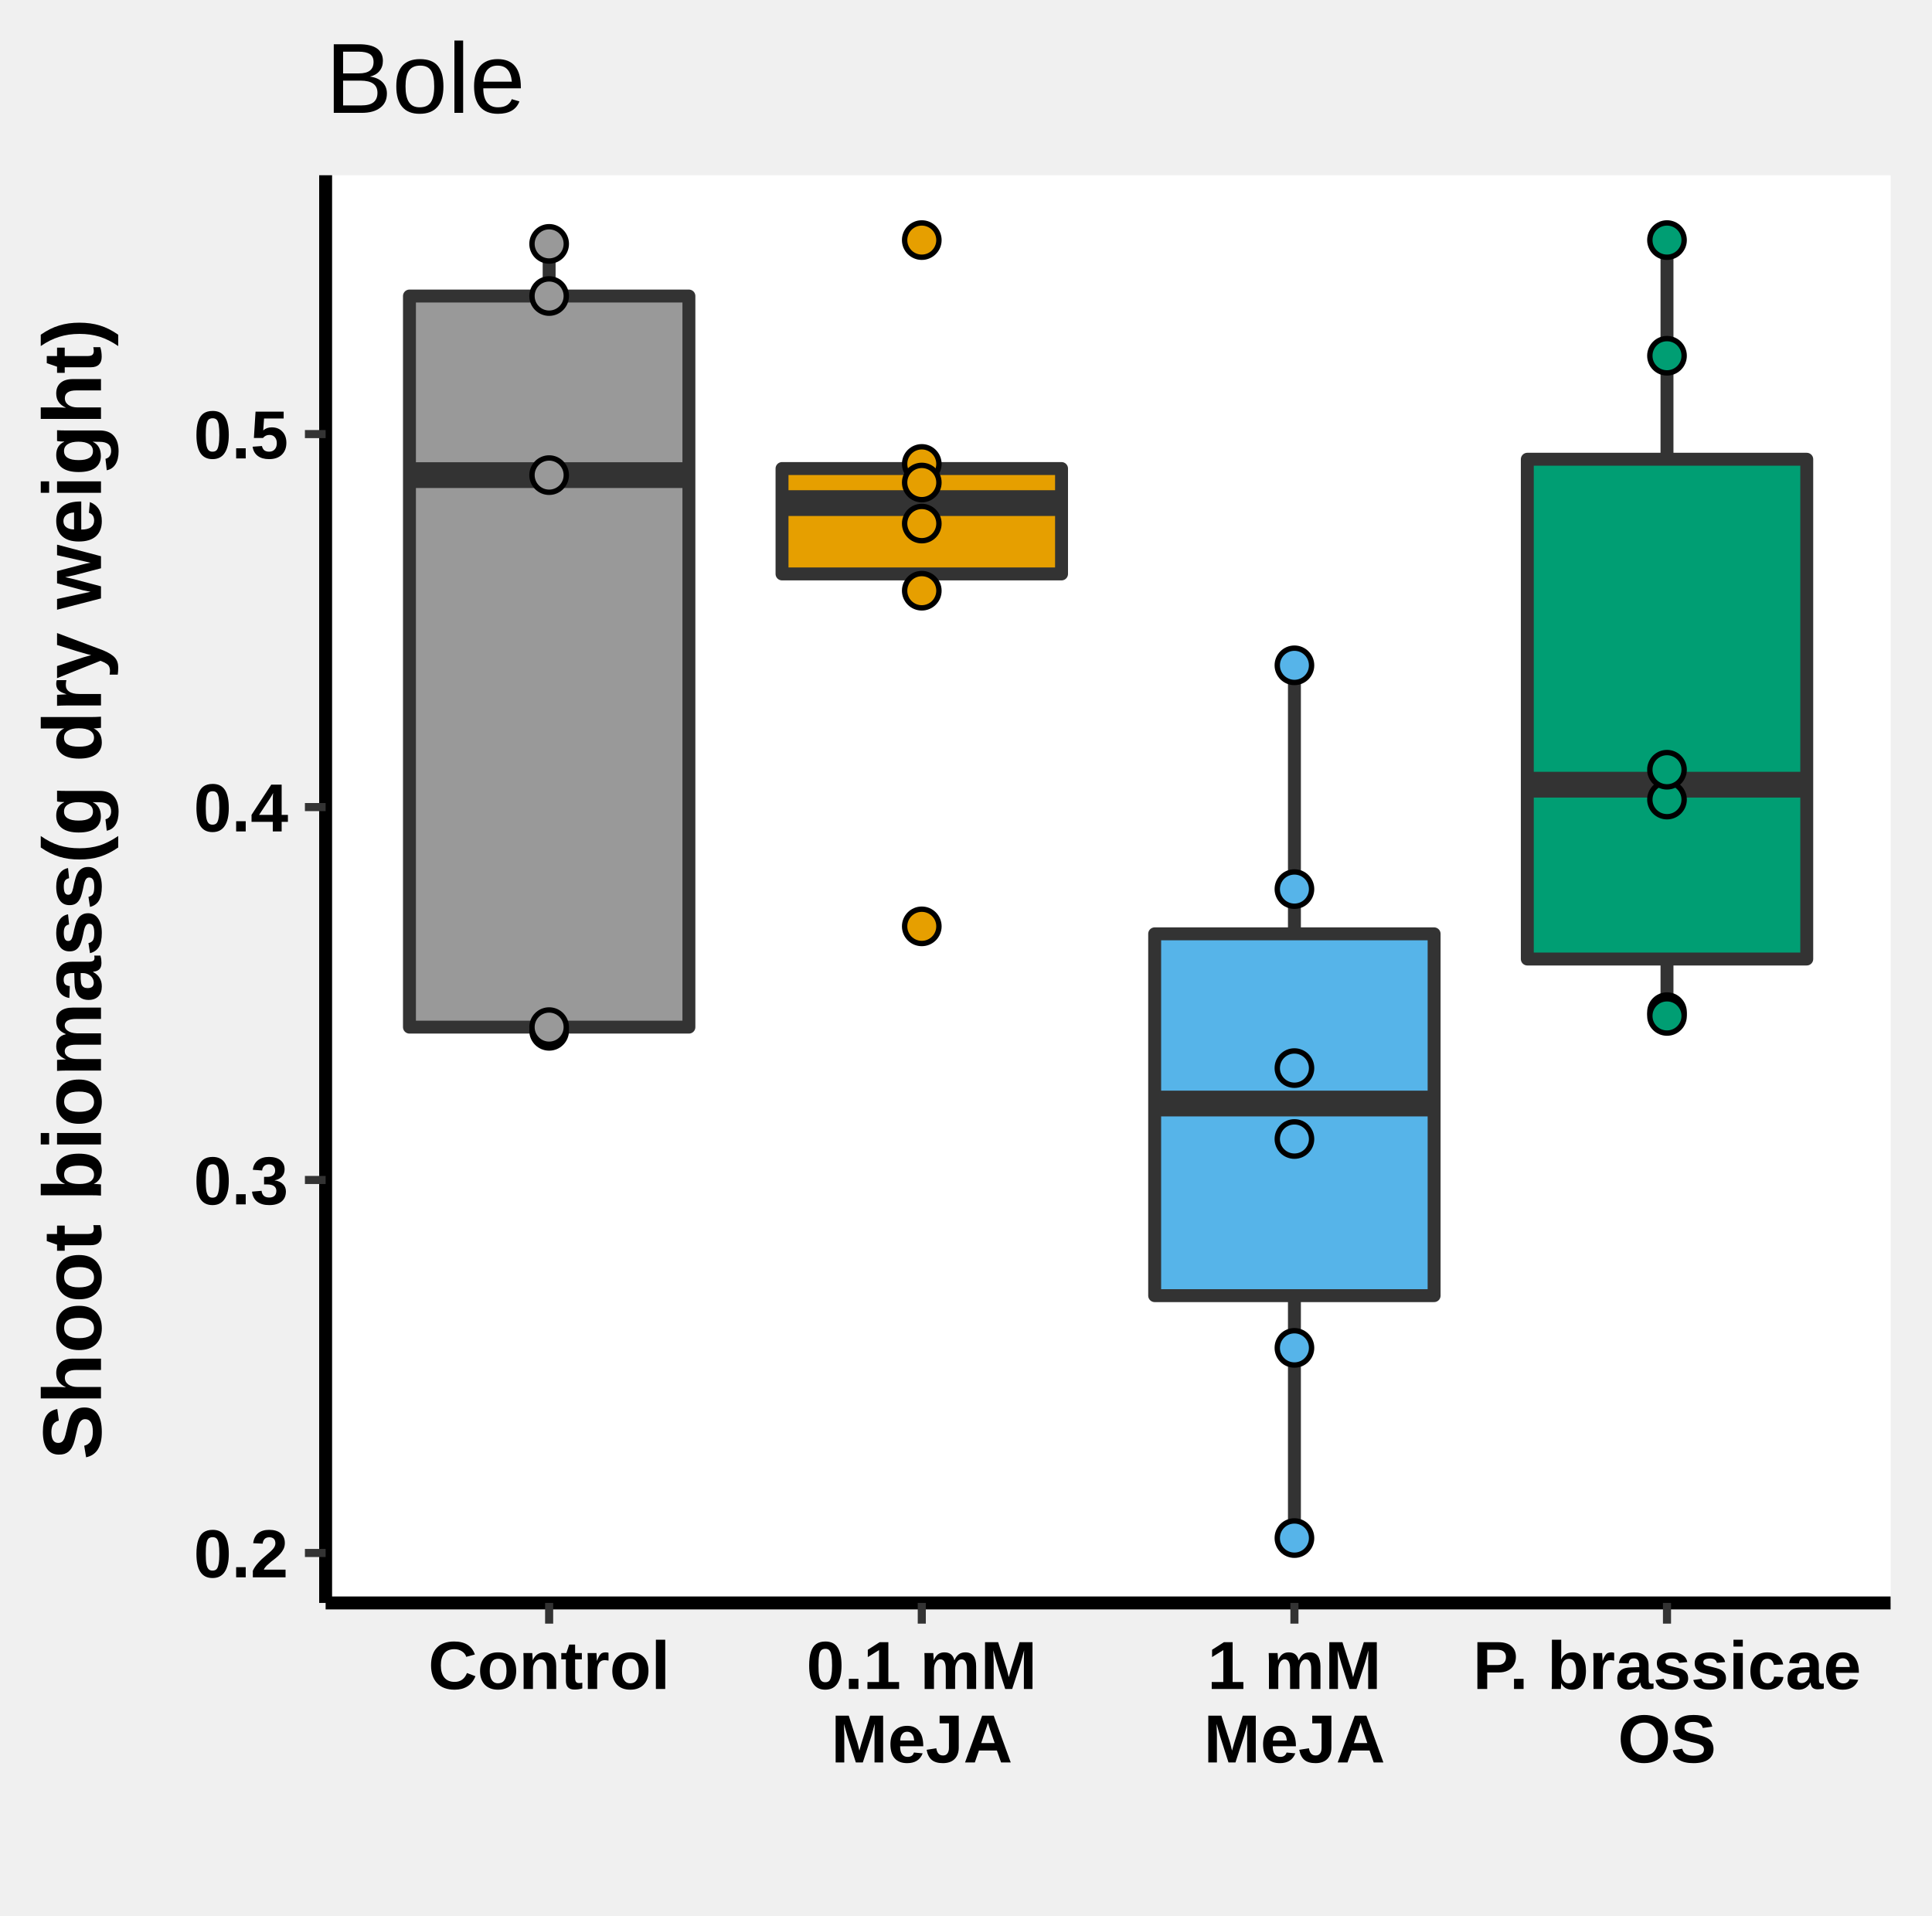
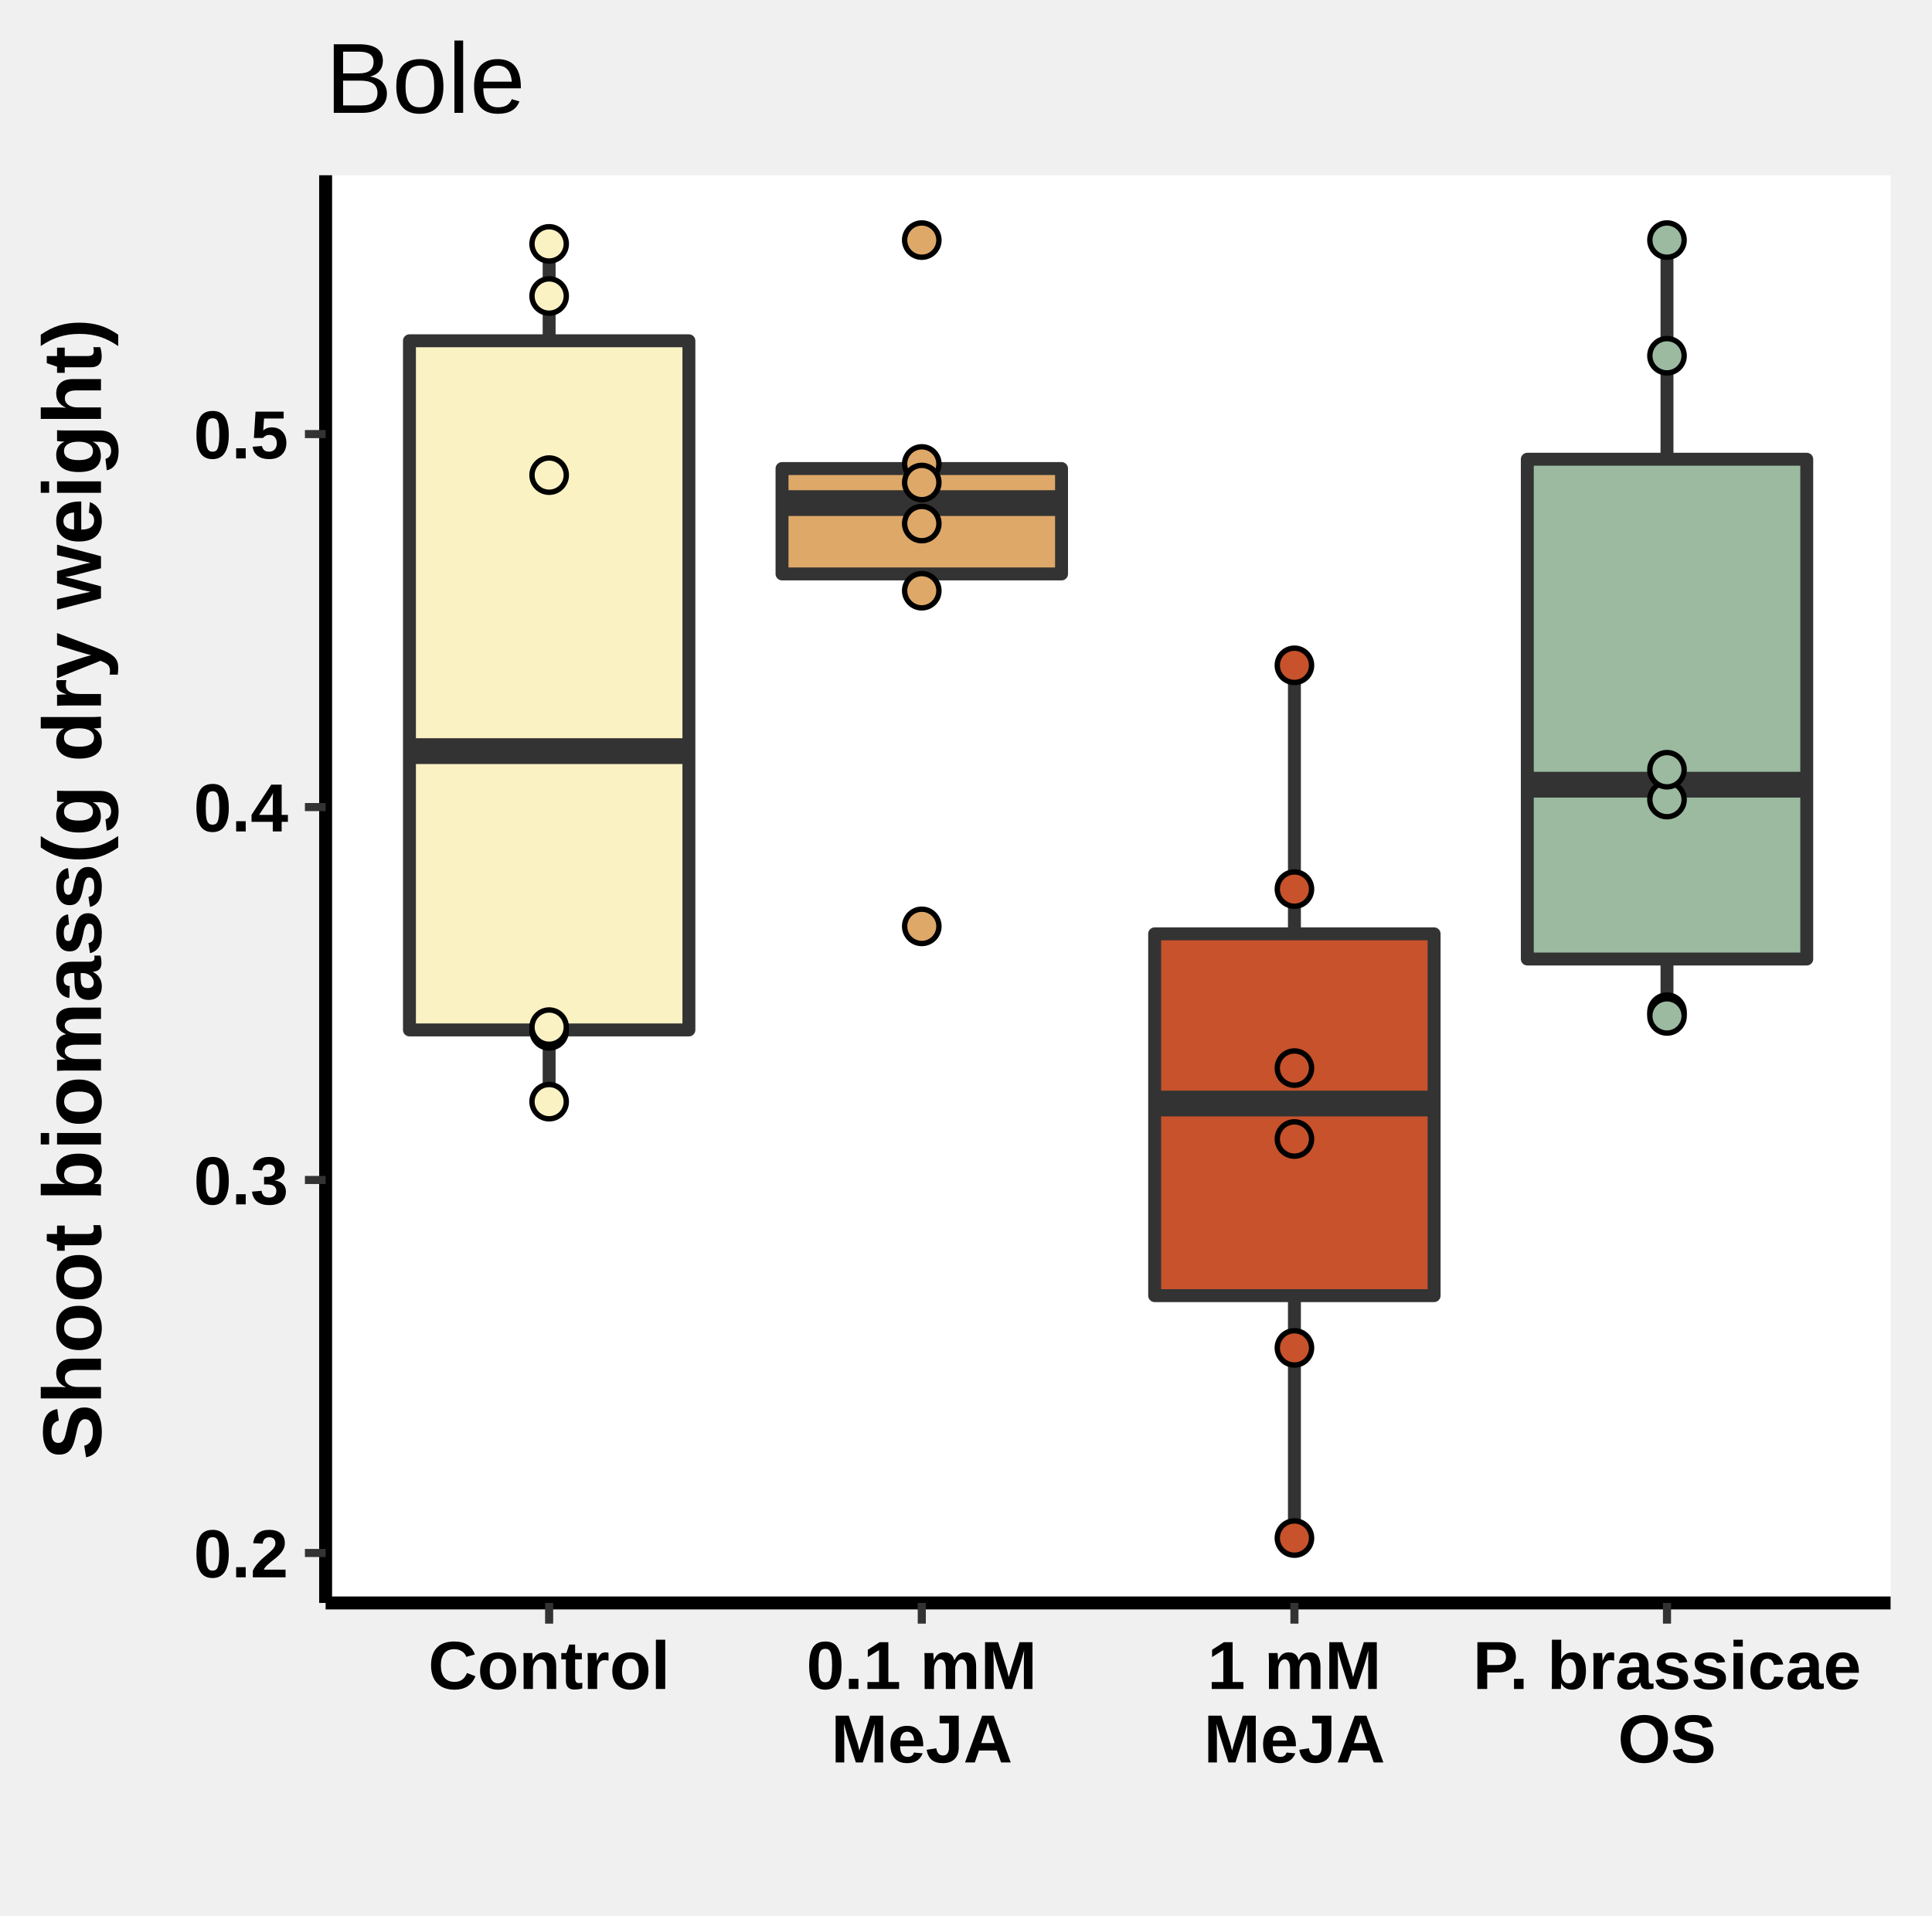
<svg xmlns="http://www.w3.org/2000/svg" class="svglite" width="255.60pt" height="253.44pt" viewBox="0 0 255.60 253.44">
  <defs>
    <style type="text/css">
    .svglite line, .svglite polyline, .svglite polygon, .svglite path, .svglite rect, .svglite circle {
      fill: none;
      stroke: #000000;
      stroke-linecap: round;
      stroke-linejoin: round;
      stroke-miterlimit: 10.00;
    }
    .svglite text {
      white-space: pre;
    }
  </style>
  </defs>
  <rect width="100%" height="100%" style="stroke: none; fill: none;" />
  <defs>
    <clipPath id="cpMC4wMHwyNTUuNjB8MC4wMHwyNTMuNDQ=">
      <rect x="0.00" y="0.00" width="255.60" height="253.44" />
    </clipPath>
  </defs>
  <g clip-path="url(#cpMC4wMHwyNTUuNjB8MC4wMHwyNTMuNDQ=)">
</g>
  <defs>
    <clipPath id="cpNDMuMDh8MjUwLjEyfDIzLjE4fDIxMi4wNA==">
      <rect x="43.08" y="23.18" width="207.05" height="188.87" />
    </clipPath>
  </defs>
  <g clip-path="url(#cpNDMuMDh8MjUwLjEyfDIzLjE4fDIxMi4wNA==)">
    <rect x="43.08" y="23.18" width="207.05" height="188.87" style="stroke-width: 1.07; stroke: none; fill: #FFFFFF;" />
-     <line x1="72.65" y1="39.16" x2="72.65" y2="32.26" style="stroke-width: 1.71; stroke: #333333; stroke-linecap: butt;" />
-     <line x1="72.65" y1="135.87" x2="72.65" y2="136.36" style="stroke-width: 1.71; stroke: #333333; stroke-linecap: butt;" />
-     <polygon points="54.17,39.16 54.17,135.87 91.14,135.87 91.14,39.16 54.17,39.16 " style="stroke-width: 1.71; stroke: #333333; fill: #999999;" />
-     <line x1="54.17" y1="62.85" x2="91.14" y2="62.85" style="stroke-width: 3.41; stroke: #333333; stroke-linecap: butt;" />
+     <line x1="72.65" y1="45.08" x2="72.65" y2="32.26" style="stroke-width: 1.71; stroke: #333333; stroke-linecap: butt;" />
+     <line x1="72.65" y1="136.24" x2="72.65" y2="145.73" style="stroke-width: 1.71; stroke: #333333; stroke-linecap: butt;" />
+     <polygon points="54.17,45.08 54.17,136.24 91.14,136.24 91.14,45.08 54.17,45.08 " style="stroke-width: 1.71; stroke: #333333; fill: #FBF2C4;" />
+     <line x1="54.17" y1="99.36" x2="91.14" y2="99.36" style="stroke-width: 3.41; stroke: #333333; stroke-linecap: butt;" />
    <circle cx="121.95" cy="122.54" r="1.95" style="stroke-width: 0.71; stroke: #333333; fill: #333333;" />
    <circle cx="121.95" cy="31.76" r="1.95" style="stroke-width: 0.71; stroke: #333333; fill: #333333;" />
    <line x1="121.95" y1="61.98" x2="121.95" y2="61.37" style="stroke-width: 1.71; stroke: #333333; stroke-linecap: butt;" />
    <line x1="121.95" y1="75.92" x2="121.95" y2="78.14" style="stroke-width: 1.71; stroke: #333333; stroke-linecap: butt;" />
-     <polygon points="103.46,61.98 103.46,75.92 140.44,75.92 140.44,61.98 103.46,61.98 " style="stroke-width: 1.71; stroke: #333333; fill: #E69F00;" />
+     <polygon points="103.46,61.98 103.46,75.92 140.44,75.92 140.44,61.98 103.46,61.98 " style="stroke-width: 1.71; stroke: #333333; fill: #DEA868;" />
    <line x1="103.46" y1="66.55" x2="140.44" y2="66.55" style="stroke-width: 3.41; stroke: #333333; stroke-linecap: butt;" />
    <line x1="171.25" y1="123.53" x2="171.25" y2="88.01" style="stroke-width: 1.71; stroke: #333333; stroke-linecap: butt;" />
    <line x1="171.25" y1="171.39" x2="171.25" y2="203.46" style="stroke-width: 1.71; stroke: #333333; stroke-linecap: butt;" />
-     <polygon points="152.76,123.53 152.76,171.39 189.73,171.39 189.73,123.53 152.76,123.53 " style="stroke-width: 1.71; stroke: #333333; fill: #56B4E9;" />
+     <polygon points="152.76,123.53 152.76,171.39 189.73,171.39 189.73,123.53 152.76,123.53 " style="stroke-width: 1.71; stroke: #333333; fill: #C7522B;" />
    <line x1="152.76" y1="145.98" x2="189.73" y2="145.98" style="stroke-width: 3.41; stroke: #333333; stroke-linecap: butt;" />
    <line x1="220.54" y1="60.75" x2="220.54" y2="31.76" style="stroke-width: 1.71; stroke: #333333; stroke-linecap: butt;" />
    <line x1="220.54" y1="126.86" x2="220.54" y2="134.39" style="stroke-width: 1.71; stroke: #333333; stroke-linecap: butt;" />
-     <polygon points="202.06,60.75 202.06,126.86 239.03,126.86 239.03,60.75 202.06,60.75 " style="stroke-width: 1.71; stroke: #333333; fill: #009E73;" />
+     <polygon points="202.06,60.75 202.06,126.86 239.03,126.86 239.03,60.75 202.06,60.75 " style="stroke-width: 1.71; stroke: #333333; fill: #9BBAA0;" />
    <line x1="202.06" y1="103.80" x2="239.03" y2="103.80" style="stroke-width: 3.41; stroke: #333333; stroke-linecap: butt;" />
-     <circle cx="72.65" cy="136.36" r="2.27" style="stroke-width: 0.71; fill: #999999;" />
-     <circle cx="72.65" cy="135.87" r="2.27" style="stroke-width: 0.71; fill: #999999;" />
-     <circle cx="72.65" cy="39.16" r="2.27" style="stroke-width: 0.71; fill: #999999;" />
-     <circle cx="72.65" cy="62.85" r="2.27" style="stroke-width: 0.71; fill: #999999;" />
-     <circle cx="72.65" cy="32.26" r="2.27" style="stroke-width: 0.71; fill: #999999;" />
-     <circle cx="121.95" cy="122.54" r="2.27" style="stroke-width: 0.71; fill: #E69F00;" />
-     <circle cx="121.95" cy="61.37" r="2.27" style="stroke-width: 0.71; fill: #E69F00;" />
-     <circle cx="121.95" cy="31.76" r="2.27" style="stroke-width: 0.71; fill: #E69F00;" />
-     <circle cx="121.95" cy="63.83" r="2.27" style="stroke-width: 0.71; fill: #E69F00;" />
-     <circle cx="121.95" cy="69.26" r="2.27" style="stroke-width: 0.71; fill: #E69F00;" />
-     <circle cx="121.95" cy="78.14" r="2.27" style="stroke-width: 0.71; fill: #E69F00;" />
-     <circle cx="171.25" cy="203.46" r="2.27" style="stroke-width: 0.71; fill: #56B4E9;" />
-     <circle cx="171.25" cy="150.67" r="2.27" style="stroke-width: 0.71; fill: #56B4E9;" />
-     <circle cx="171.25" cy="88.01" r="2.27" style="stroke-width: 0.71; fill: #56B4E9;" />
-     <circle cx="171.25" cy="178.30" r="2.27" style="stroke-width: 0.71; fill: #56B4E9;" />
-     <circle cx="171.25" cy="117.61" r="2.27" style="stroke-width: 0.71; fill: #56B4E9;" />
-     <circle cx="171.25" cy="141.29" r="2.27" style="stroke-width: 0.71; fill: #56B4E9;" />
-     <circle cx="220.54" cy="105.77" r="2.27" style="stroke-width: 0.71; fill: #009E73;" />
-     <circle cx="220.54" cy="133.89" r="2.27" style="stroke-width: 0.71; fill: #009E73;" />
-     <circle cx="220.54" cy="134.39" r="2.27" style="stroke-width: 0.71; fill: #009E73;" />
-     <circle cx="220.54" cy="31.76" r="2.27" style="stroke-width: 0.71; fill: #009E73;" />
-     <circle cx="220.54" cy="47.06" r="2.27" style="stroke-width: 0.71; fill: #009E73;" />
-     <circle cx="220.54" cy="101.82" r="2.27" style="stroke-width: 0.71; fill: #009E73;" />
+     <circle cx="72.65" cy="136.36" r="2.27" style="stroke-width: 0.71; fill: #FBF2C4;" />
+     <circle cx="72.65" cy="135.87" r="2.27" style="stroke-width: 0.71; fill: #FBF2C4;" />
+     <circle cx="72.65" cy="39.16" r="2.27" style="stroke-width: 0.71; fill: #FBF2C4;" />
+     <circle cx="72.65" cy="145.73" r="2.27" style="stroke-width: 0.71; fill: #FBF2C4;" />
+     <circle cx="72.65" cy="62.85" r="2.27" style="stroke-width: 0.71; fill: #FBF2C4;" />
+     <circle cx="72.65" cy="32.26" r="2.27" style="stroke-width: 0.71; fill: #FBF2C4;" />
+     <circle cx="121.95" cy="122.54" r="2.27" style="stroke-width: 0.71; fill: #DEA868;" />
+     <circle cx="121.95" cy="61.37" r="2.27" style="stroke-width: 0.71; fill: #DEA868;" />
+     <circle cx="121.95" cy="31.76" r="2.27" style="stroke-width: 0.71; fill: #DEA868;" />
+     <circle cx="121.95" cy="63.83" r="2.27" style="stroke-width: 0.71; fill: #DEA868;" />
+     <circle cx="121.95" cy="69.26" r="2.27" style="stroke-width: 0.71; fill: #DEA868;" />
+     <circle cx="121.95" cy="78.14" r="2.27" style="stroke-width: 0.71; fill: #DEA868;" />
+     <circle cx="171.25" cy="203.46" r="2.27" style="stroke-width: 0.71; fill: #C7522B;" />
+     <circle cx="171.25" cy="150.67" r="2.27" style="stroke-width: 0.71; fill: #C7522B;" />
+     <circle cx="171.25" cy="88.01" r="2.27" style="stroke-width: 0.71; fill: #C7522B;" />
+     <circle cx="171.25" cy="178.30" r="2.27" style="stroke-width: 0.71; fill: #C7522B;" />
+     <circle cx="171.25" cy="117.61" r="2.27" style="stroke-width: 0.71; fill: #C7522B;" />
+     <circle cx="171.25" cy="141.29" r="2.27" style="stroke-width: 0.71; fill: #C7522B;" />
+     <circle cx="220.54" cy="105.77" r="2.27" style="stroke-width: 0.71; fill: #9BBAA0;" />
+     <circle cx="220.54" cy="133.89" r="2.27" style="stroke-width: 0.71; fill: #9BBAA0;" />
+     <circle cx="220.54" cy="134.39" r="2.27" style="stroke-width: 0.71; fill: #9BBAA0;" />
+     <circle cx="220.54" cy="31.76" r="2.27" style="stroke-width: 0.71; fill: #9BBAA0;" />
+     <circle cx="220.54" cy="47.06" r="2.27" style="stroke-width: 0.71; fill: #9BBAA0;" />
+     <circle cx="220.54" cy="101.82" r="2.27" style="stroke-width: 0.71; fill: #9BBAA0;" />
  </g>
  <g clip-path="url(#cpMC4wMHwyNTUuNjB8MC4wMHwyNTMuNDQ=)">
    <polyline points="43.08,212.04 43.08,23.18 " style="stroke-width: 1.71; stroke-linecap: butt;" />
    <text x="38.14" y="208.65" text-anchor="end" style="font-size: 9.00px; font-weight: bold; font-family: &quot;Arial&quot;;" textLength="12.51px" lengthAdjust="spacingAndGlyphs">0.2</text>
    <text x="38.14" y="159.32" text-anchor="end" style="font-size: 9.00px; font-weight: bold; font-family: &quot;Arial&quot;;" textLength="12.51px" lengthAdjust="spacingAndGlyphs">0.3</text>
    <text x="38.14" y="109.98" text-anchor="end" style="font-size: 9.00px; font-weight: bold; font-family: &quot;Arial&quot;;" textLength="12.51px" lengthAdjust="spacingAndGlyphs">0.4</text>
    <text x="38.14" y="60.64" text-anchor="end" style="font-size: 9.00px; font-weight: bold; font-family: &quot;Arial&quot;;" textLength="12.51px" lengthAdjust="spacingAndGlyphs">0.5</text>
    <polyline points="40.34,205.43 43.08,205.43 " style="stroke-width: 1.07; stroke: #333333; stroke-linecap: butt;" />
    <polyline points="40.34,156.09 43.08,156.09 " style="stroke-width: 1.07; stroke: #333333; stroke-linecap: butt;" />
    <polyline points="40.34,106.76 43.08,106.76 " style="stroke-width: 1.07; stroke: #333333; stroke-linecap: butt;" />
    <polyline points="40.34,57.42 43.08,57.42 " style="stroke-width: 1.07; stroke: #333333; stroke-linecap: butt;" />
    <polyline points="43.08,212.04 250.12,212.04 " style="stroke-width: 1.71; stroke-linecap: butt;" />
    <polyline points="72.65,214.78 72.65,212.04 " style="stroke-width: 1.07; stroke: #333333; stroke-linecap: butt;" />
    <polyline points="121.95,214.78 121.95,212.04 " style="stroke-width: 1.07; stroke: #333333; stroke-linecap: butt;" />
    <polyline points="171.25,214.78 171.25,212.04 " style="stroke-width: 1.07; stroke: #333333; stroke-linecap: butt;" />
    <polyline points="220.54,214.78 220.54,212.04 " style="stroke-width: 1.07; stroke: #333333; stroke-linecap: butt;" />
    <text x="72.65" y="223.42" text-anchor="middle" style="font-size: 9.00px; font-weight: bold; font-family: &quot;Arial&quot;;" textLength="32.00px" lengthAdjust="spacingAndGlyphs">Control</text>
    <text x="121.95" y="223.42" text-anchor="middle" style="font-size: 9.00px; font-weight: bold; font-family: &quot;Arial&quot;;" textLength="33.00px" lengthAdjust="spacingAndGlyphs">0.1 mM </text>
    <text x="121.95" y="233.14" text-anchor="middle" style="font-size: 9.00px; font-weight: bold; font-family: &quot;Arial&quot;;" textLength="26.50px" lengthAdjust="spacingAndGlyphs"> MeJA</text>
    <text x="171.25" y="223.42" text-anchor="middle" style="font-size: 9.00px; font-weight: bold; font-family: &quot;Arial&quot;;" textLength="25.50px" lengthAdjust="spacingAndGlyphs">1 mM </text>
    <text x="171.25" y="233.14" text-anchor="middle" style="font-size: 9.00px; font-weight: bold; font-family: &quot;Arial&quot;;" textLength="26.50px" lengthAdjust="spacingAndGlyphs"> MeJA</text>
    <text x="220.54" y="223.42" text-anchor="middle" style="font-size: 9.00px; font-weight: bold; font-family: &quot;Arial&quot;;" textLength="53.86px" lengthAdjust="spacingAndGlyphs">P. brassicae </text>
    <text x="220.54" y="233.14" text-anchor="middle" style="font-size: 9.00px; font-weight: bold; font-family: &quot;Arial&quot;;" textLength="15.50px" lengthAdjust="spacingAndGlyphs"> OS</text>
    <text x="146.60" y="245.64" text-anchor="middle" style="font-size: 11.00px; font-weight: bold; font-family: &quot;Arial&quot;;" textLength="3.06px" lengthAdjust="spacingAndGlyphs"> </text>
    <text transform="translate(13.36,117.61) rotate(-90)" text-anchor="middle" style="font-size: 11.00px; font-weight: bold; font-family: &quot;Arial&quot;;" textLength="150.98px" lengthAdjust="spacingAndGlyphs">Shoot biomass(g dry weight)</text>
    <text x="43.08" y="14.93" style="font-size: 13.20px; font-family: &quot;Arial&quot;;" textLength="26.40px" lengthAdjust="spacingAndGlyphs">Bole</text>
  </g>
</svg>
